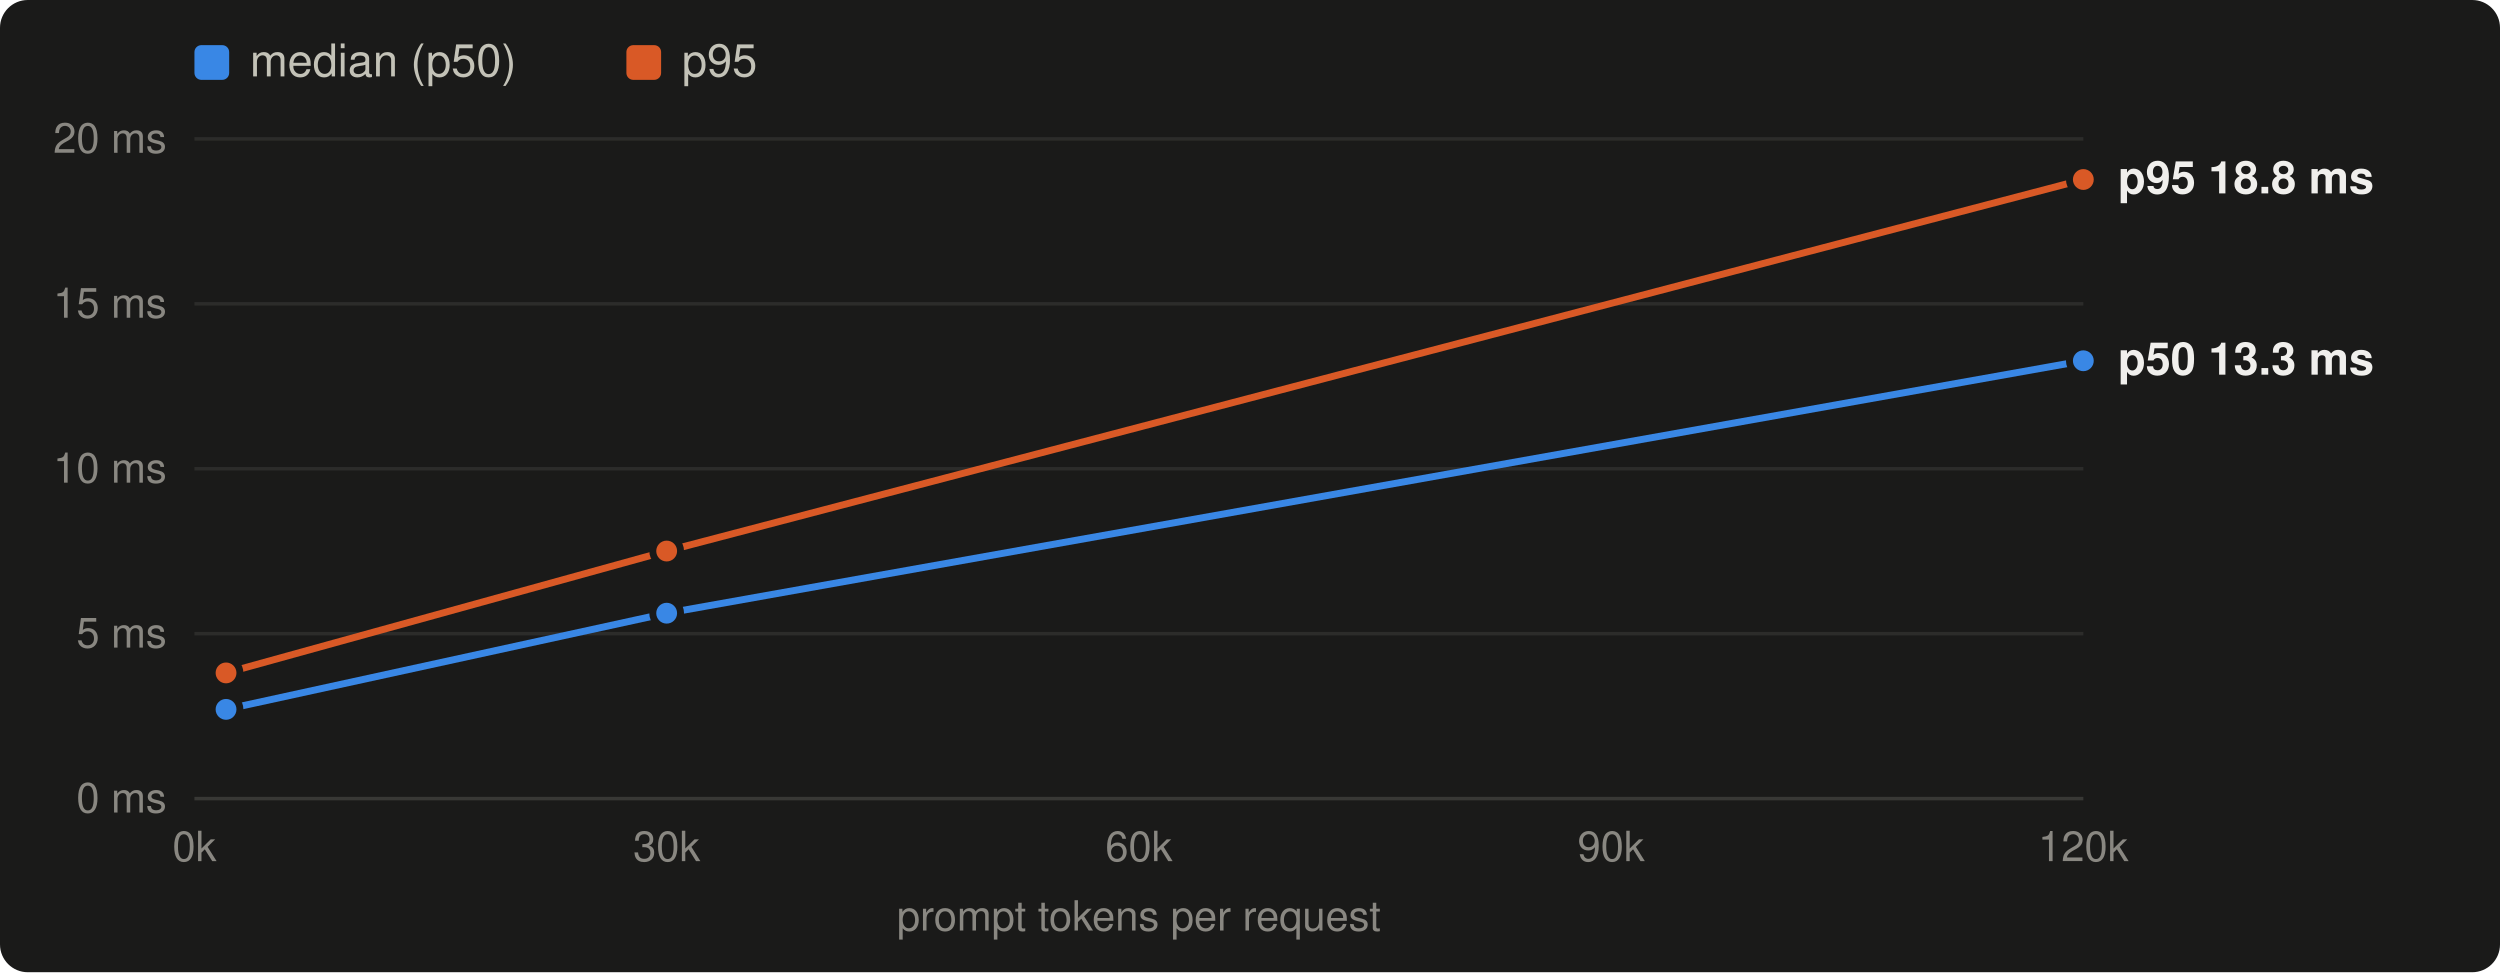
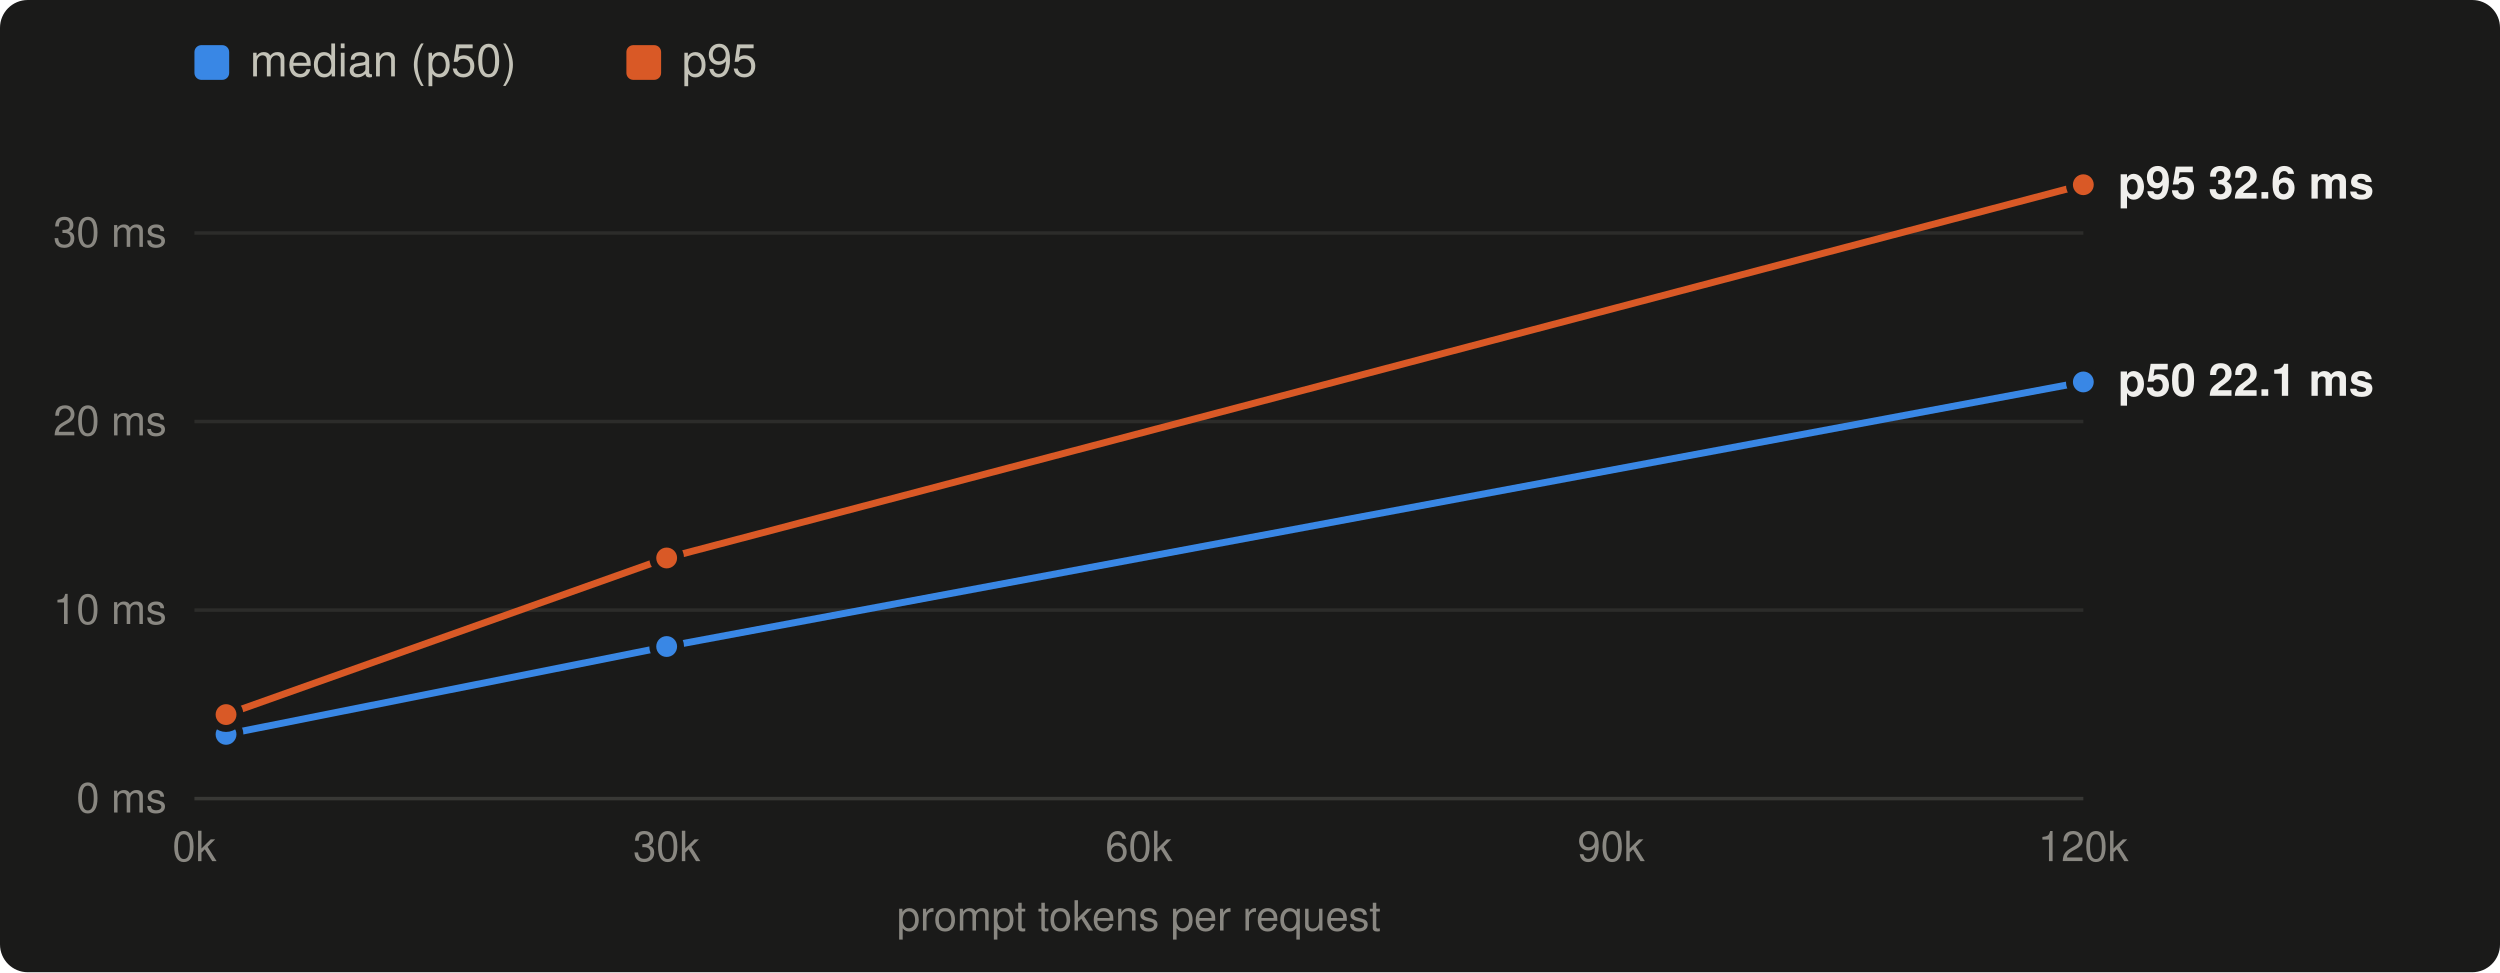
<svg xmlns="http://www.w3.org/2000/svg" width="720" height="280" viewBox="0 0 720 280" role="img" aria-label="Latency Prefixwise adds per request, by prompt size" font-family="system-ui, -apple-system, 'Segoe UI', Helvetica, Arial, sans-serif">
  <rect width="720" height="280" rx="8" fill="#1a1a19" />
  <rect x="56" y="13" width="10" height="10" rx="2" fill="#3987e5" />
  <text x="72.0" y="22.0" fill="#c3c2b7" font-size="13" text-anchor="start" font-weight="400">median (p50)</text>
  <rect x="180.4" y="13" width="10" height="10" rx="2" fill="#d95926" />
  <text x="196.4" y="22.0" fill="#c3c2b7" font-size="13" text-anchor="start" font-weight="400">p95</text>
  <line x1="56" x2="600" y1="230.0" y2="230.0" stroke="#383835" stroke-width="1" />
  <text x="48.0" y="234.0" fill="#898781" font-size="12" text-anchor="end" font-weight="400">0 ms</text>
-   <line x1="56" x2="600" y1="182.5" y2="182.5" stroke="#2c2c2a" stroke-width="1" />
-   <text x="48.0" y="186.5" fill="#898781" font-size="12" text-anchor="end" font-weight="400">5 ms</text>
-   <line x1="56" x2="600" y1="135.0" y2="135.0" stroke="#2c2c2a" stroke-width="1" />
-   <text x="48.0" y="139.0" fill="#898781" font-size="12" text-anchor="end" font-weight="400">10 ms</text>
-   <line x1="56" x2="600" y1="87.5" y2="87.5" stroke="#2c2c2a" stroke-width="1" />
-   <text x="48.0" y="91.5" fill="#898781" font-size="12" text-anchor="end" font-weight="400">15 ms</text>
-   <line x1="56" x2="600" y1="40.0" y2="40.0" stroke="#2c2c2a" stroke-width="1" />
-   <text x="48.0" y="44.0" fill="#898781" font-size="12" text-anchor="end" font-weight="400">20 ms</text>
+   <line x1="56" x2="600" y1="175.7" y2="175.7" stroke="#2c2c2a" stroke-width="1" />
+   <text x="48.0" y="179.7" fill="#898781" font-size="12" text-anchor="end" font-weight="400">10 ms</text>
+   <line x1="56" x2="600" y1="121.4" y2="121.4" stroke="#2c2c2a" stroke-width="1" />
+   <text x="48.0" y="125.4" fill="#898781" font-size="12" text-anchor="end" font-weight="400">20 ms</text>
+   <line x1="56" x2="600" y1="67.1" y2="67.1" stroke="#2c2c2a" stroke-width="1" />
+   <text x="48.0" y="71.1" fill="#898781" font-size="12" text-anchor="end" font-weight="400">30 ms</text>
  <text x="56.0" y="248.0" fill="#898781" font-size="12" text-anchor="middle" font-weight="400">0k</text>
  <text x="192.0" y="248.0" fill="#898781" font-size="12" text-anchor="middle" font-weight="400">30k</text>
  <text x="328.0" y="248.0" fill="#898781" font-size="12" text-anchor="middle" font-weight="400">60k</text>
  <text x="464.0" y="248.0" fill="#898781" font-size="12" text-anchor="middle" font-weight="400">90k</text>
  <text x="600.0" y="248.0" fill="#898781" font-size="12" text-anchor="middle" font-weight="400">120k</text>
  <text x="328.0" y="268.0" fill="#898781" font-size="12" text-anchor="middle" font-weight="400">prompt tokens per request</text>
-   <polyline points="65.1,204.3 192.0,176.6 600.0,103.9" fill="none" stroke="#3987e5" stroke-width="2" stroke-linejoin="round" stroke-linecap="round" />
-   <circle cx="65.1" cy="204.3" r="4" fill="#3987e5" stroke="#1a1a19" stroke-width="2" />
-   <circle cx="192.0" cy="176.6" r="4" fill="#3987e5" stroke="#1a1a19" stroke-width="2" />
-   <circle cx="600.0" cy="103.9" r="4" fill="#3987e5" stroke="#1a1a19" stroke-width="2" />
-   <text x="610.0" y="107.9" fill="#f0efec" font-size="13" text-anchor="start" font-weight="600">p50 13.3 ms</text>
-   <polyline points="65.1,193.8 192.0,158.7 600.0,51.7" fill="none" stroke="#d95926" stroke-width="2" stroke-linejoin="round" stroke-linecap="round" />
-   <circle cx="65.1" cy="193.8" r="4" fill="#d95926" stroke="#1a1a19" stroke-width="2" />
-   <circle cx="192.0" cy="158.7" r="4" fill="#d95926" stroke="#1a1a19" stroke-width="2" />
-   <circle cx="600.0" cy="51.7" r="4" fill="#d95926" stroke="#1a1a19" stroke-width="2" />
-   <text x="610.0" y="55.7" fill="#f0efec" font-size="13" text-anchor="start" font-weight="600">p95 18.8 ms</text>
+   <polyline points="65.1,211.5 192.0,186.2 600.0,110.0" fill="none" stroke="#3987e5" stroke-width="2" stroke-linejoin="round" stroke-linecap="round" />
+   <circle cx="65.1" cy="211.5" r="4" fill="#3987e5" stroke="#1a1a19" stroke-width="2" />
+   <circle cx="192.0" cy="186.2" r="4" fill="#3987e5" stroke="#1a1a19" stroke-width="2" />
+   <circle cx="600.0" cy="110.0" r="4" fill="#3987e5" stroke="#1a1a19" stroke-width="2" />
+   <text x="610.0" y="114.0" fill="#f0efec" font-size="13" text-anchor="start" font-weight="600">p50 22.1 ms</text>
+   <polyline points="65.1,205.8 192.0,160.7 600.0,53.2" fill="none" stroke="#d95926" stroke-width="2" stroke-linejoin="round" stroke-linecap="round" />
+   <circle cx="65.1" cy="205.8" r="4" fill="#d95926" stroke="#1a1a19" stroke-width="2" />
+   <circle cx="192.0" cy="160.7" r="4" fill="#d95926" stroke="#1a1a19" stroke-width="2" />
+   <circle cx="600.0" cy="53.2" r="4" fill="#d95926" stroke="#1a1a19" stroke-width="2" />
+   <text x="610.0" y="57.2" fill="#f0efec" font-size="13" text-anchor="start" font-weight="600">p95 32.6 ms</text>
</svg>
